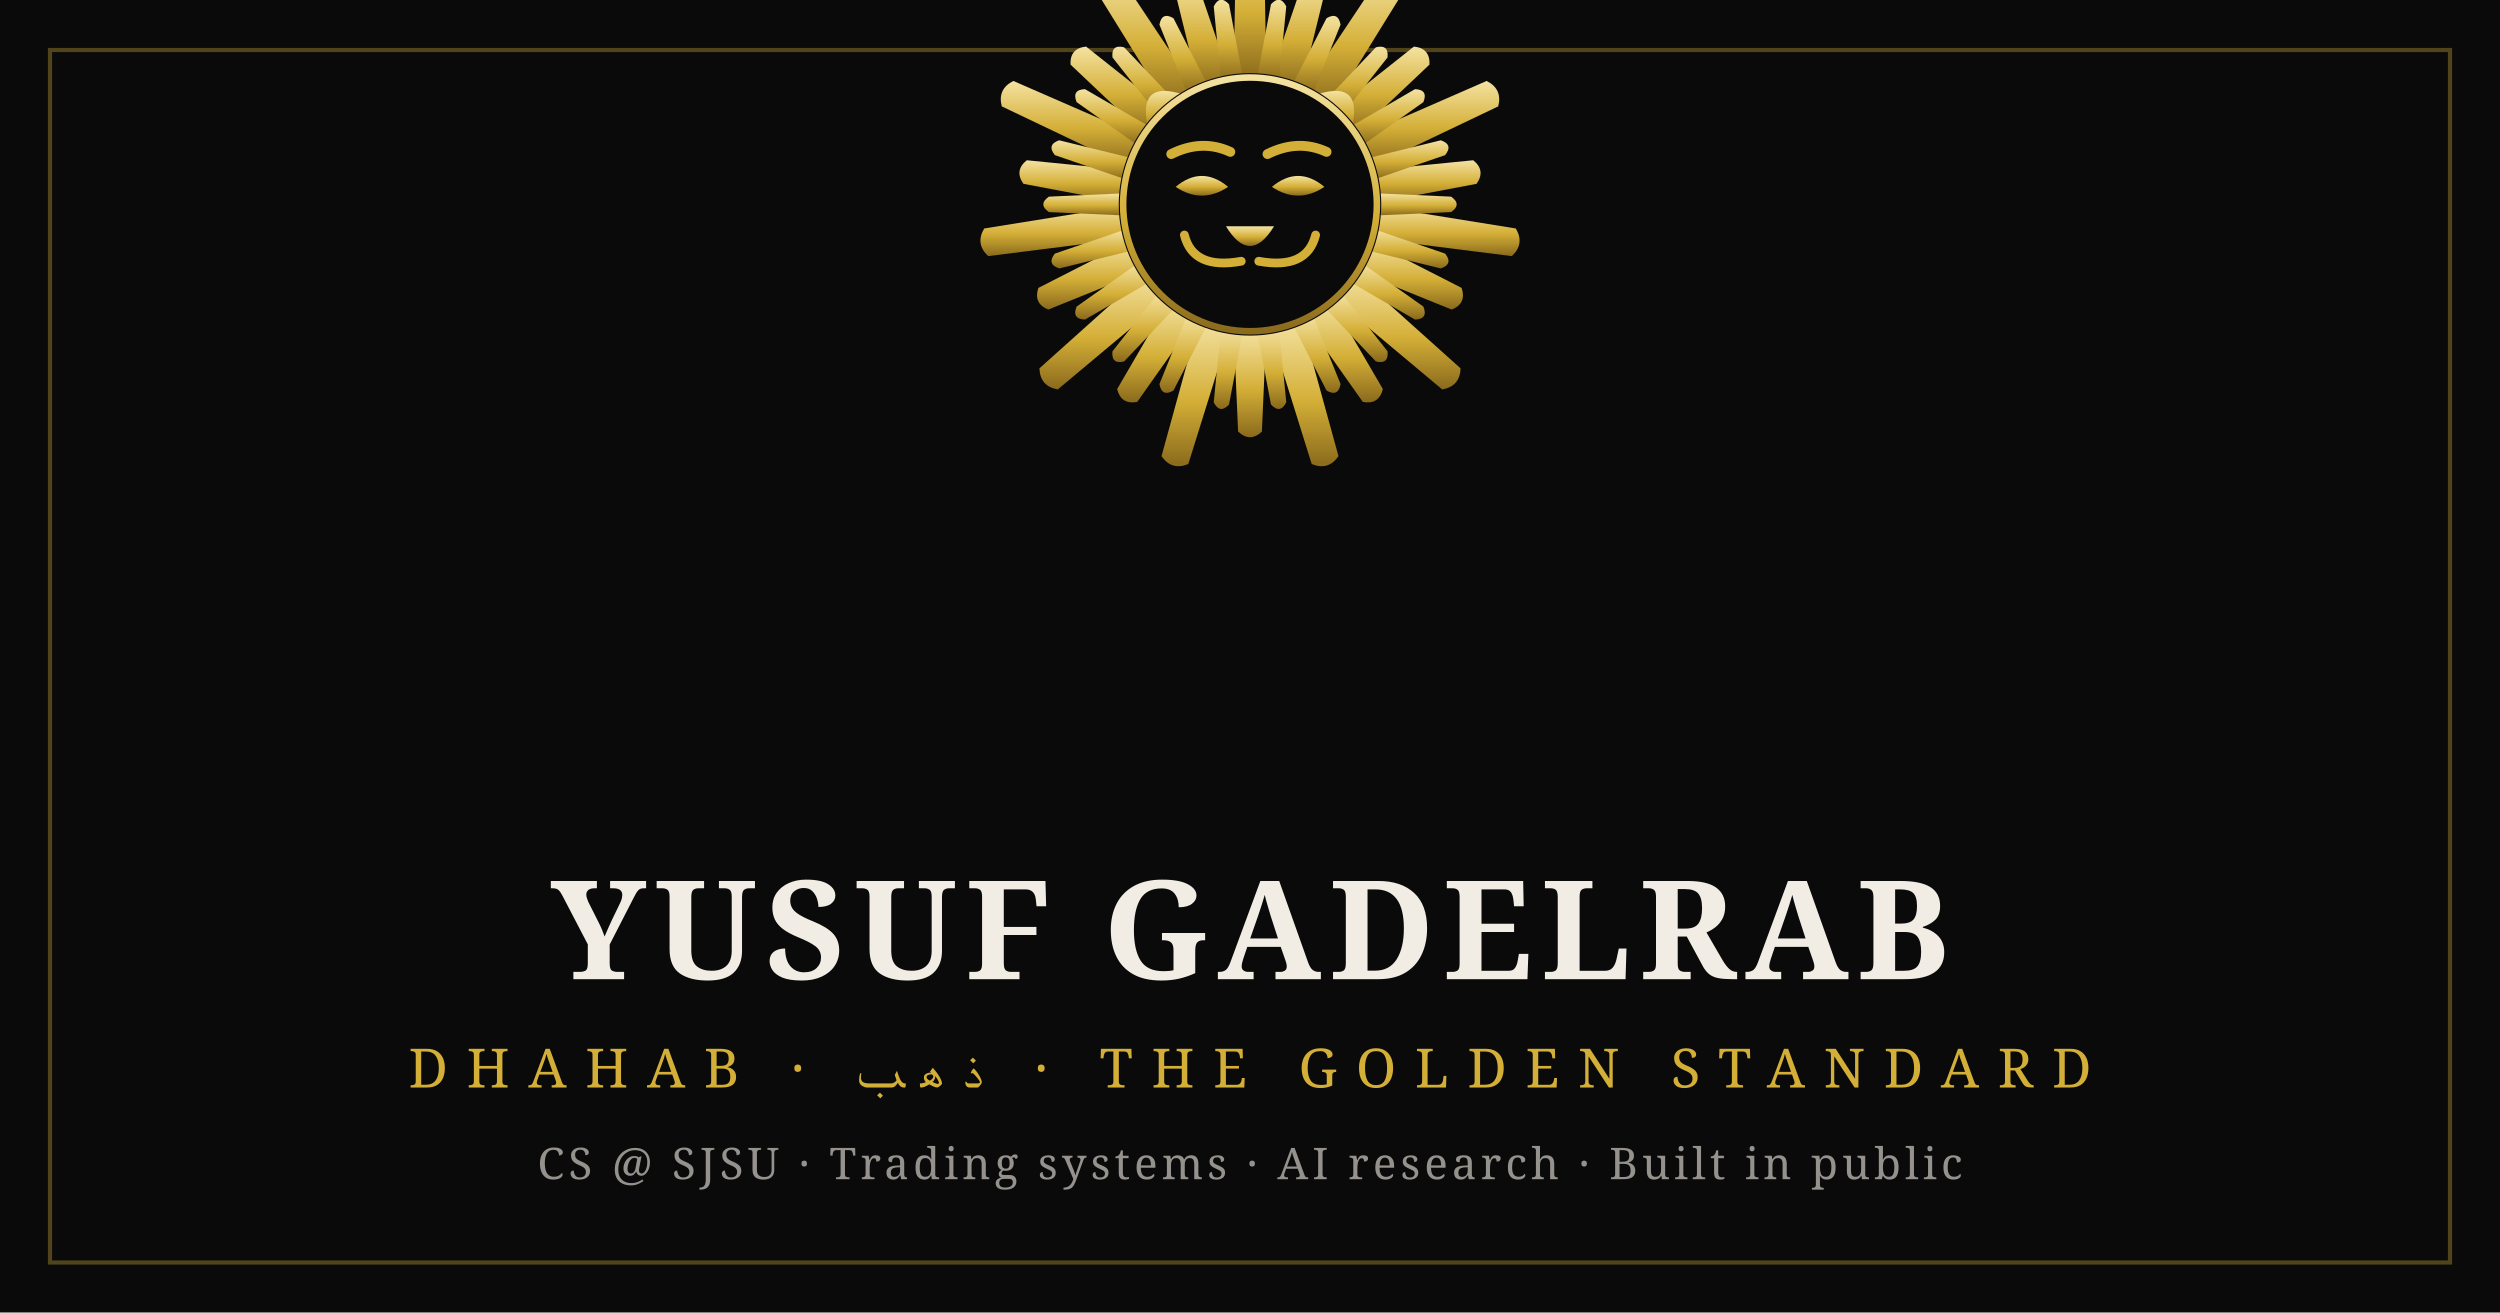
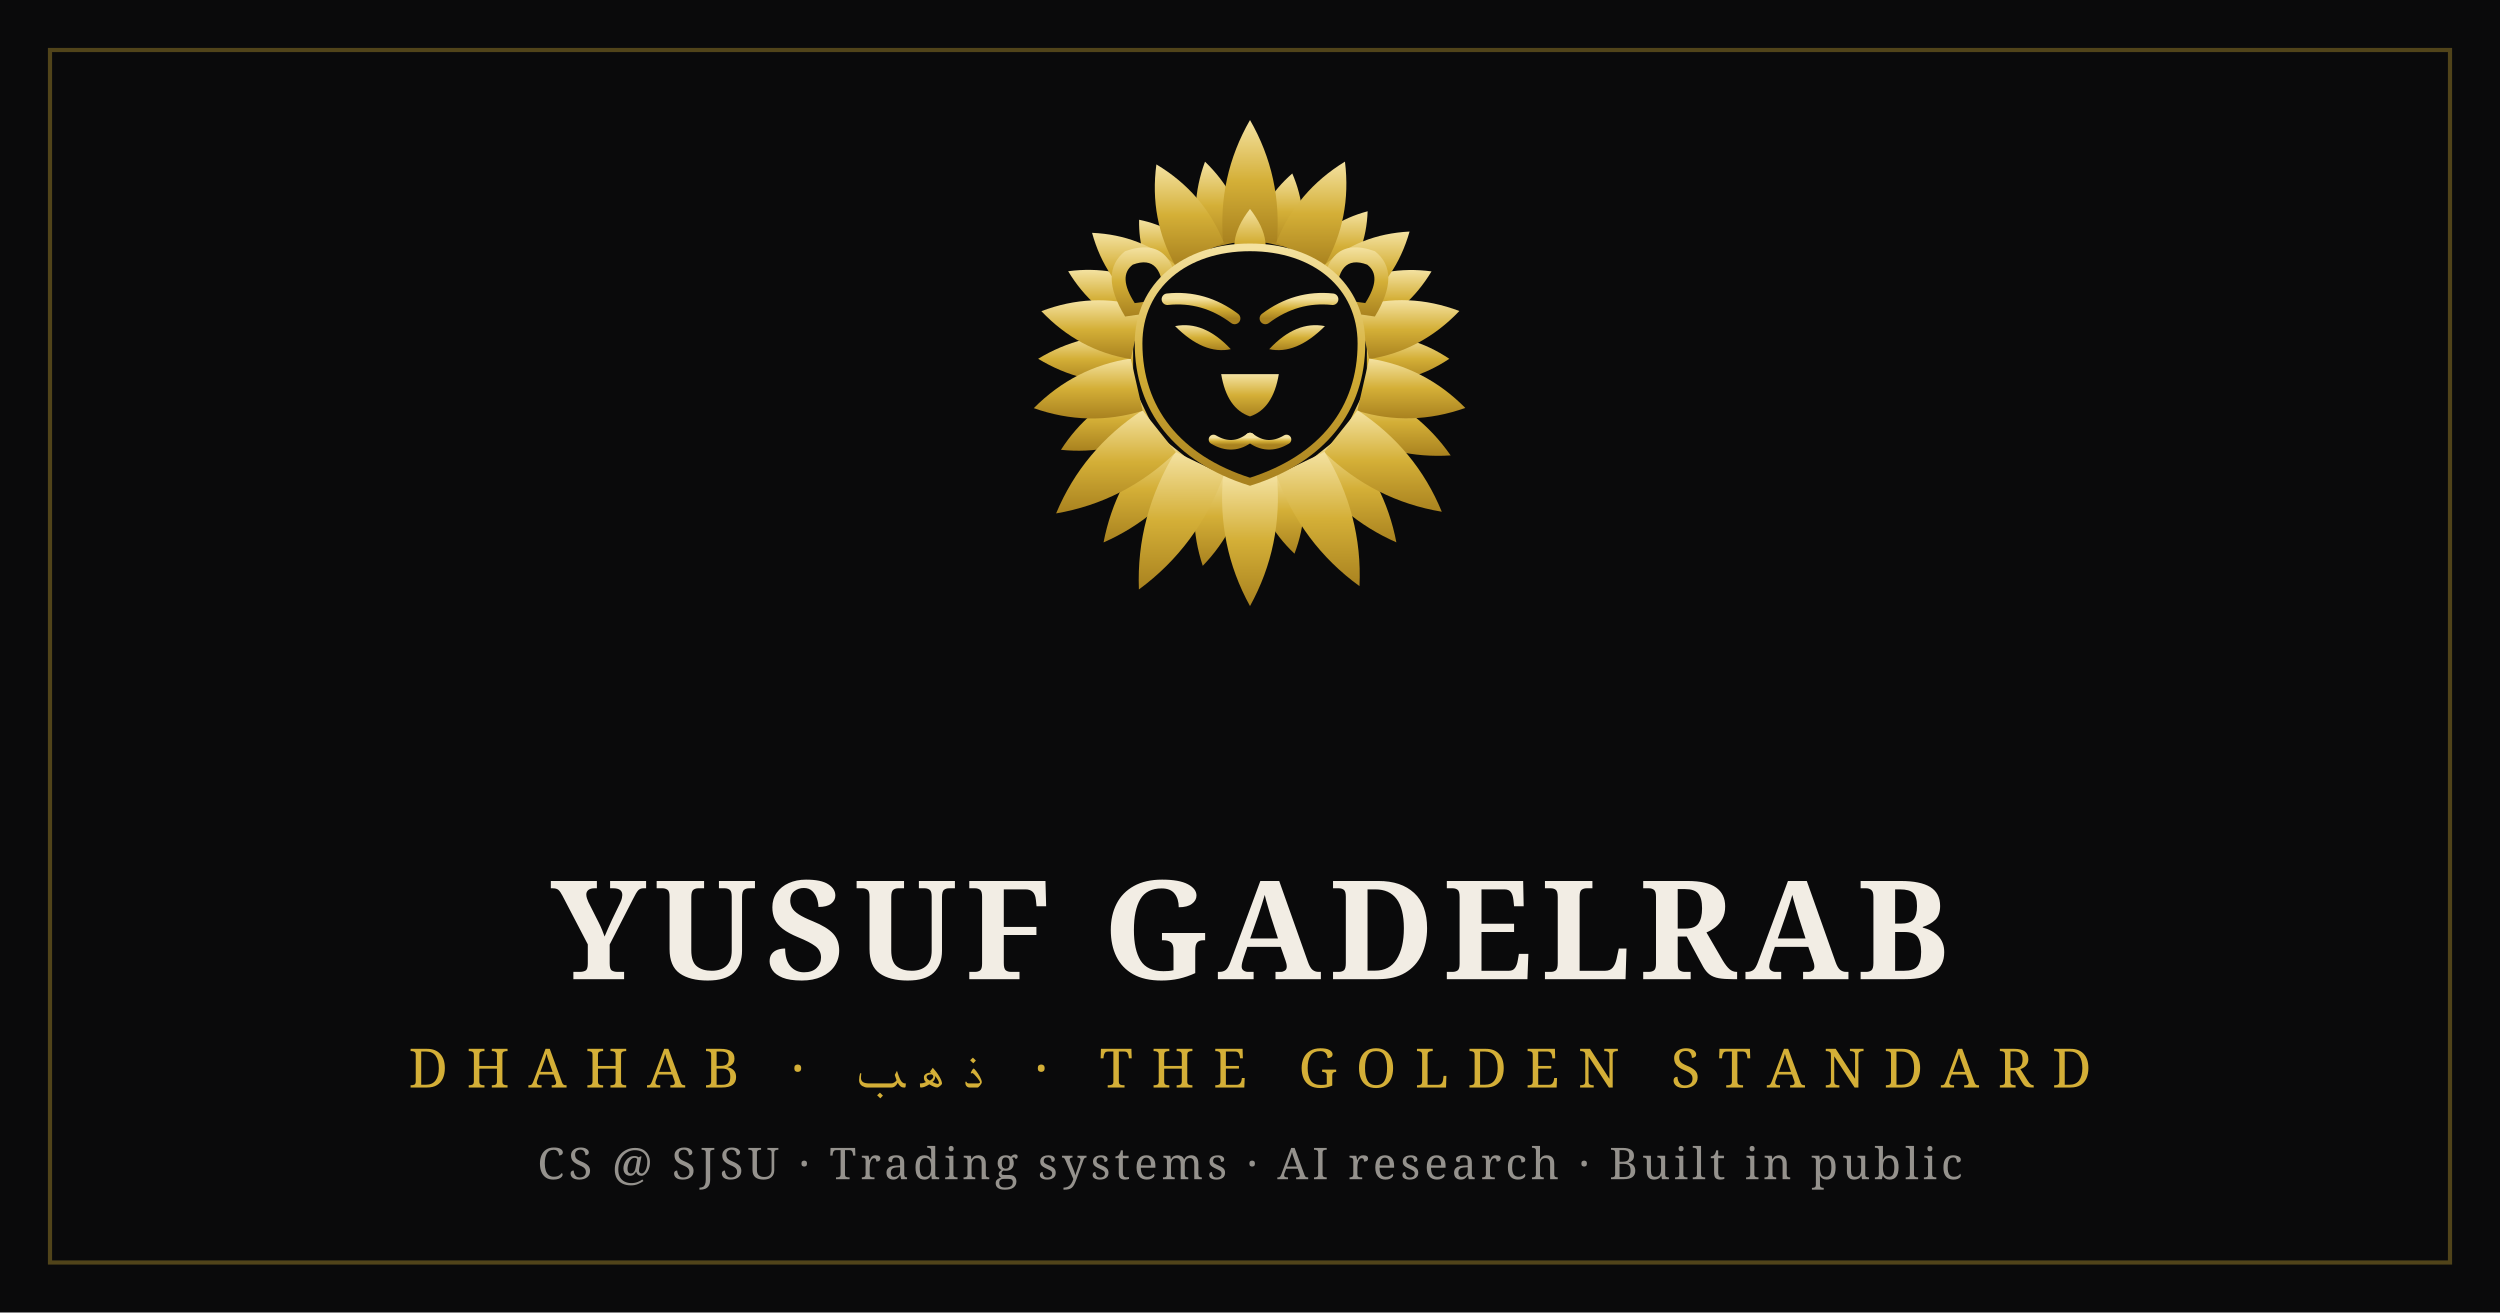
<svg xmlns="http://www.w3.org/2000/svg" viewBox="0 0 1200 630" width="1200" height="630">
  <defs>
    <linearGradient id="dg" x1="0" y1="0" x2="0" y2="1">
      <stop offset="0" stop-color="#f4e2a1" />
-       <stop offset="0.55" stop-color="#d4af37" />
-       <stop offset="1" stop-color="#8a6a1c" />
+       <stop offset="0.5" stop-color="#d4af37" />
+       <stop offset="1" stop-color="#a9821f" />
    </linearGradient>
  </defs>
  <rect width="1200" height="630" fill="#0a0a0b" />
  <rect x="24" y="24" width="1152" height="582" fill="none" stroke="#d4af37" stroke-width="2" opacity="0.35" />
-   <g transform="translate(600 96) scale(1.05) translate(-128 -128)">
+   <g transform="translate(600 186) scale(1.06) translate(-128 -128)">
    <defs>
      <linearGradient id="dg" x1="0" y1="0" x2="0" y2="1">
        <stop offset="0" stop-color="#f4e2a1" />
-         <stop offset="0.55" stop-color="#d4af37" />
-         <stop offset="1" stop-color="#8a6a1c" />
+         <stop offset="0.5" stop-color="#d4af37" />
+         <stop offset="1" stop-color="#a9821f" />
      </linearGradient>
    </defs>
-     <g fill="url(#dg)">
-       <path d="M120.53 72.48 L121.62 8.17 Q128 3 134.38 8.17 L135.47 72.48 Z" />
-       <path d="M137.04 72.71 L152.04 28.82 Q158.71 25.42 162.48 31.88 L151.37 76.92 Z" />
-       <path d="M152.81 77.58 L188.5 24.06 Q196.66 23.16 199.24 30.96 L165.38 85.65 Z" />
-       <path d="M166.58 86.69 L202.93 57.87 Q210.38 58.62 210.05 66.1 L176.36 97.98 Z" />
-       <path d="M177.22 99.31 L236.17 73.58 Q243.52 77.24 241.48 85.2 L183.42 112.9 Z" />
-       <path d="M183.87 114.42 L230.03 109.83 Q235.89 114.49 231.57 120.61 L185.99 129.21 Z" />
-       <path d="M185.99 130.79 L249.5 141.02 Q253.71 148.07 247.68 153.66 L183.87 145.58 Z" />
-       <path d="M183.42 147.1 L224.73 168.19 Q227.15 175.28 220.21 178.1 L177.22 160.69 Z" />
-       <path d="M176.36 162.02 L224.26 204.96 Q223.98 213.17 215.89 214.61 L166.58 173.31 Z" />
-       <path d="M165.38 174.35 L188.73 214.43 Q186.93 221.7 179.57 220.31 L152.81 182.42 Z" />
-       <path d="M151.37 183.08 L168.45 245.1 Q163.78 251.86 156.2 248.7 L137.04 187.29 Z" />
-       <path d="M135.47 187.52 L133.44 233.86 Q128 239 122.56 233.86 L120.53 187.52 Z" />
-       <path d="M118.96 187.29 L99.8 248.7 Q92.22 251.86 87.55 245.1 L104.63 183.08 Z" />
-       <path d="M103.19 182.42 L76.43 220.31 Q69.07 221.7 67.27 214.43 L90.62 174.35 Z" />
-       <path d="M89.42 173.31 L40.11 214.61 Q32.02 213.17 31.74 204.96 L79.64 162.02 Z" />
-       <path d="M78.78 160.69 L35.79 178.1 Q28.85 175.28 31.27 168.19 L72.58 147.1 Z" />
-       <path d="M72.13 145.58 L8.32 153.66 Q2.29 148.07 6.5 141.02 L70.01 130.79 Z" />
-       <path d="M70.01 129.21 L24.43 120.61 Q20.11 114.49 25.97 109.83 L72.13 114.42 Z" />
-       <path d="M72.58 112.9 L14.52 85.2 Q12.48 77.24 19.83 73.58 L78.78 99.31 Z" />
-       <path d="M79.64 97.98 L45.95 66.1 Q45.62 58.62 53.07 57.87 L89.42 86.69 Z" />
-       <path d="M90.62 85.65 L56.76 30.96 Q59.34 23.16 67.5 24.06 L103.19 77.58 Z" />
-       <path d="M104.63 76.92 L93.52 31.88 Q97.29 25.42 103.96 28.82 L118.96 72.71 Z" />
-       <path d="M131.22 72.09 L137.59 38.5 Q141.8 33.99 144.58 39.51 L141.23 73.53 Z" />
-       <path d="M147.4 75.34 L162.98 44.91 Q168.3 41.77 169.4 47.84 L156.6 79.54 Z" />
-       <path d="M162.02 83.02 L185.53 58.21 Q191.52 56.69 190.87 62.84 L169.66 89.64 Z" />
-       <path d="M173.87 94.51 L203.43 77.33 Q209.6 77.56 207.25 83.27 L179.34 103.01 Z" />
-       <path d="M182.01 108.87 L215.21 100.71 Q221.07 102.67 217.2 107.49 L184.86 118.57 Z" />
-       <path d="M185.78 124.94 L219.93 126.47 Q225 130 219.93 133.53 L185.78 135.06 Z" />
-       <path d="M184.86 141.43 L217.2 152.51 Q221.07 157.33 215.21 159.29 L182.01 151.13 Z" />
-       <path d="M179.34 156.99 L207.25 176.73 Q209.6 182.44 203.43 182.67 L173.87 165.49 Z" />
-       <path d="M169.66 170.36 L190.87 197.16 Q191.52 203.31 185.53 201.79 L162.02 176.98 Z" />
-       <path d="M156.6 180.46 L169.4 212.16 Q168.3 218.23 162.98 215.09 L147.4 184.66 Z" />
-       <path d="M141.23 186.47 L144.58 220.49 Q141.8 226.01 137.59 221.5 L131.22 187.91 Z" />
-       <path d="M124.78 187.91 L118.41 221.5 Q114.2 226.01 111.42 220.49 L114.77 186.47 Z" />
-       <path d="M108.6 184.66 L93.02 215.09 Q87.7 218.23 86.6 212.16 L99.4 180.46 Z" />
-       <path d="M93.98 176.98 L70.47 201.79 Q64.48 203.31 65.13 197.16 L86.34 170.36 Z" />
-       <path d="M82.13 165.49 L52.57 182.67 Q46.4 182.44 48.75 176.73 L76.66 156.99 Z" />
-       <path d="M73.99 151.13 L40.79 159.29 Q34.93 157.33 38.8 152.51 L71.14 141.43 Z" />
-       <path d="M70.22 135.06 L36.07 133.53 Q31 130 36.07 126.47 L70.22 124.94 Z" />
-       <path d="M71.14 118.57 L38.8 107.49 Q34.93 102.67 40.79 100.71 L73.99 108.87 Z" />
-       <path d="M76.66 103.01 L48.75 83.27 Q46.4 77.56 52.57 77.33 L82.13 94.51 Z" />
-       <path d="M86.34 89.64 L65.13 62.84 Q64.48 56.69 70.47 58.21 L93.98 83.02 Z" />
-       <path d="M99.4 79.54 L86.6 47.84 Q87.7 41.77 93.02 44.91 L108.6 75.34 Z" />
-       <path d="M114.77 73.53 L111.42 39.51 Q114.2 33.99 118.41 38.5 L124.78 72.09 Z" />
-       <path d="M82.13 97.88 Q74.47 70.55 100.85 81.02 Z" />
-       <path d="M155.15 81.02 Q181.53 70.55 173.87 97.88 Z" />
+     <g>
+       <g fill="url(#dg)">
+         <path d="M129.28 61.02 Q132.86 43.52 147.15 31.08 Q154.64 48.49 150.27 65.81 Z" />
+         <path d="M152.58 66.92 Q163.22 53.01 181.27 48.2 Q180.6 66.87 169.41 80.34 Z" />
+         <path d="M171 82.34 Q189.24 72.62 210.2 75.42 Q199.32 93.54 180.35 101.74 Z" />
+         <path d="M180.92 104.23 Q201.04 103.47 218.25 115 Q201.04 126.53 180.92 125.77 Z" />
+         <path d="M180.35 128.26 Q204.39 137.98 218.87 158.76 Q193.6 160.39 171 147.66 Z" />
+         <path d="M169.41 149.66 Q189.06 170.87 194.28 198.12 Q168.89 186.97 152.58 163.08 Z" />
+         <path d="M150.27 164.19 Q155.55 183.78 148.15 203.26 Q133.02 188.92 129.28 168.98 Z" />
+         <path d="M126.72 168.98 Q122.77 192.02 106.6 208.76 Q99.3 186.66 105.73 164.19 Z" />
+         <path d="M103.42 163.08 Q87.1 187 61.68 198.16 Q66.91 170.9 86.59 149.66 Z" />
+         <path d="M85 147.66 Q65.05 158.56 42.4 156.22 Q54.69 137.05 75.65 128.26 Z" />
+         <path d="M75.08 125.77 Q51.88 127.02 32.06 115 Q51.88 102.98 75.08 104.23 Z" />
+         <path d="M75.65 101.74 Q56.6 93.52 45.66 75.35 Q66.69 72.57 85 82.34 Z" />
+         <path d="M86.59 80.34 Q77.39 68.7 77.79 52.04 Q94.12 55.36 103.42 66.92 Z" />
+         <path d="M105.73 65.81 Q100.24 45.7 107.63 25.74 Q122.94 40.51 126.72 61.02 Z" />
+         <path d="M115.85 62.38 Q113.25 32.54 128 6.87 Q142.75 32.54 140.15 62.38 Z" />
+         <path d="M139.88 62.32 Q149.16 39.09 171 25.71 Q174.16 51.13 161.77 72.87 Z" />
+         <path d="M161.56 72.7 Q177.57 58.55 200.26 57.38 Q194.07 79.23 176.71 91.69 Z" />
+         <path d="M176.59 91.45 Q199.6 84.61 222.81 93.36 Q205.7 111.31 182 115.13 Z" />
+         <path d="M182 114.87 Q207.21 118.76 225.49 137.25 Q201 145.98 176.59 138.55 Z" />
+         <path d="M176.71 138.31 Q203.1 155.66 214.85 184.26 Q184.35 179.17 161.56 157.3 Z" />
+         <path d="M161.77 157.13 Q179.04 185.63 177.58 217.95 Q151.4 198.94 139.88 167.68 Z" />
+         <path d="M140.15 167.62 Q143.12 199.55 128 226.99 Q112.88 199.55 115.85 167.62 Z" />
+         <path d="M116.12 167.68 Q104.35 199.84 77.69 219.46 Q76.42 186.38 94.23 157.13 Z" />
+         <path d="M94.44 157.3 Q71.21 179.67 40.2 185.02 Q52.32 155.98 79.29 138.31 Z" />
+         <path d="M79.41 138.55 Q54.79 146.07 30.09 137.35 Q48.55 118.77 74 114.87 Z" />
+         <path d="M74 115.13 Q50.49 111.32 33.52 93.44 Q56.57 84.68 79.41 91.45 Z" />
+         <path d="M79.29 91.69 Q62.39 79.48 56.48 57.96 Q78.77 58.94 94.44 72.7 Z" />
+         <path d="M94.23 72.87 Q82.3 51.76 85.61 26.98 Q107.05 39.83 116.12 62.32 Z" />
+       </g>
+       <g transform="translate(128 115) scale(0.87) translate(-128 -115)">
+         <path d="M91 89 Q91 49 63 59 Q49 70 63 93 Z" fill="url(#dg)" />
+         <path d="M165 89 Q165 49 193 59 Q207 70 193 93 Z" fill="url(#dg)" />
+         <path d="M83 84 Q83 60 67 66 Q59 72 68 86 Z" fill="#0a0a0b" />
+         <path d="M173 84 Q173 60 189 66 Q197 72 188 86 Z" fill="#0a0a0b" />
+         <path d="M128 37 Q142 55 132 69 Q128 73 124 69 Q114 55 128 37 Z" fill="url(#dg)" />
+       </g>
    </g>
-     <circle cx="128" cy="130" r="60" fill="#0a0a0b" />
-     <circle cx="128" cy="130" r="58" fill="none" stroke="url(#dg)" stroke-width="3" />
-     <g fill="url(#dg)">
-       <path d="M94 122 Q106 112 118 122 Q106 130 94 122 Z" />
-       <path d="M92 107 Q106 100 119 106" fill="none" stroke="#d4af37" stroke-width="4.5" stroke-linecap="round" />
-       <path d="M138 122 Q150 112 162 122 Q150 130 138 122 Z" />
-       <path d="M136 107 Q150 100 163 106" fill="none" stroke="#d4af37" stroke-width="4.5" stroke-linecap="round" />
-       <path d="M117 140 L139 140 Q128 158 117 140 Z" />
-       <path d="M124 156 Q102 160 98 144" fill="none" stroke="#d4af37" stroke-width="4" stroke-linecap="round" />
-       <path d="M132 156 Q154 160 158 144" fill="none" stroke="#d4af37" stroke-width="4" stroke-linecap="round" />
+     <g transform="translate(128 115) scale(0.87) translate(-128 -115)">
+       <path d="M128 57 C162 57 186 77 186 107 C186 141 166 167 128 179 C90 167 70 141 70 107 C70 77 94 57 128 57 Z" fill="#0a0a0b" stroke="url(#dg)" stroke-width="4" />
+       <path d="M89 98 Q104 95 118 110 Q104 113 89 98 Z" fill="url(#dg)" />
+       <path d="M85 84 Q104 82 120 94" fill="none" stroke="url(#dg)" stroke-width="6" stroke-linecap="round" />
+       <path d="M167 98 Q152 95 138 110 Q152 113 167 98 Z" fill="url(#dg)" />
+       <path d="M171 84 Q152 82 136 94" fill="none" stroke="url(#dg)" stroke-width="6" stroke-linecap="round" />
+       <path d="M113 123 L143 123 Q140 141 128 145 Q116 141 113 123 Z" fill="url(#dg)" />
+       <path d="M128 145 L128 156" fill="none" stroke="url(#dg)" stroke-width="5" stroke-linecap="round" />
+       <path d="M128 156 Q119 163 109 157" fill="none" stroke="url(#dg)" stroke-width="5" stroke-linecap="round" />
+       <path d="M128 156 Q137 163 147 157" fill="none" stroke="url(#dg)" stroke-width="5" stroke-linecap="round" />
    </g>
  </g>
  <text x="600" y="470" font-family="Georgia,serif" font-weight="700" font-size="66" letter-spacing="4" fill="#f2ede4" text-anchor="middle">YUSUF GADELRAB</text>
  <text x="600" y="522" font-family="Georgia,serif" font-size="26" letter-spacing="9" fill="#d4af37" text-anchor="middle">DHAHAB · ذهب · THE GOLDEN STANDARD</text>
  <text x="600" y="566" font-family="Georgia,serif" font-size="21" letter-spacing="2" fill="#f2ede4" opacity="0.6" text-anchor="middle">CS @ SJSU · Trading systems · AI research · Built in public</text>
</svg>
